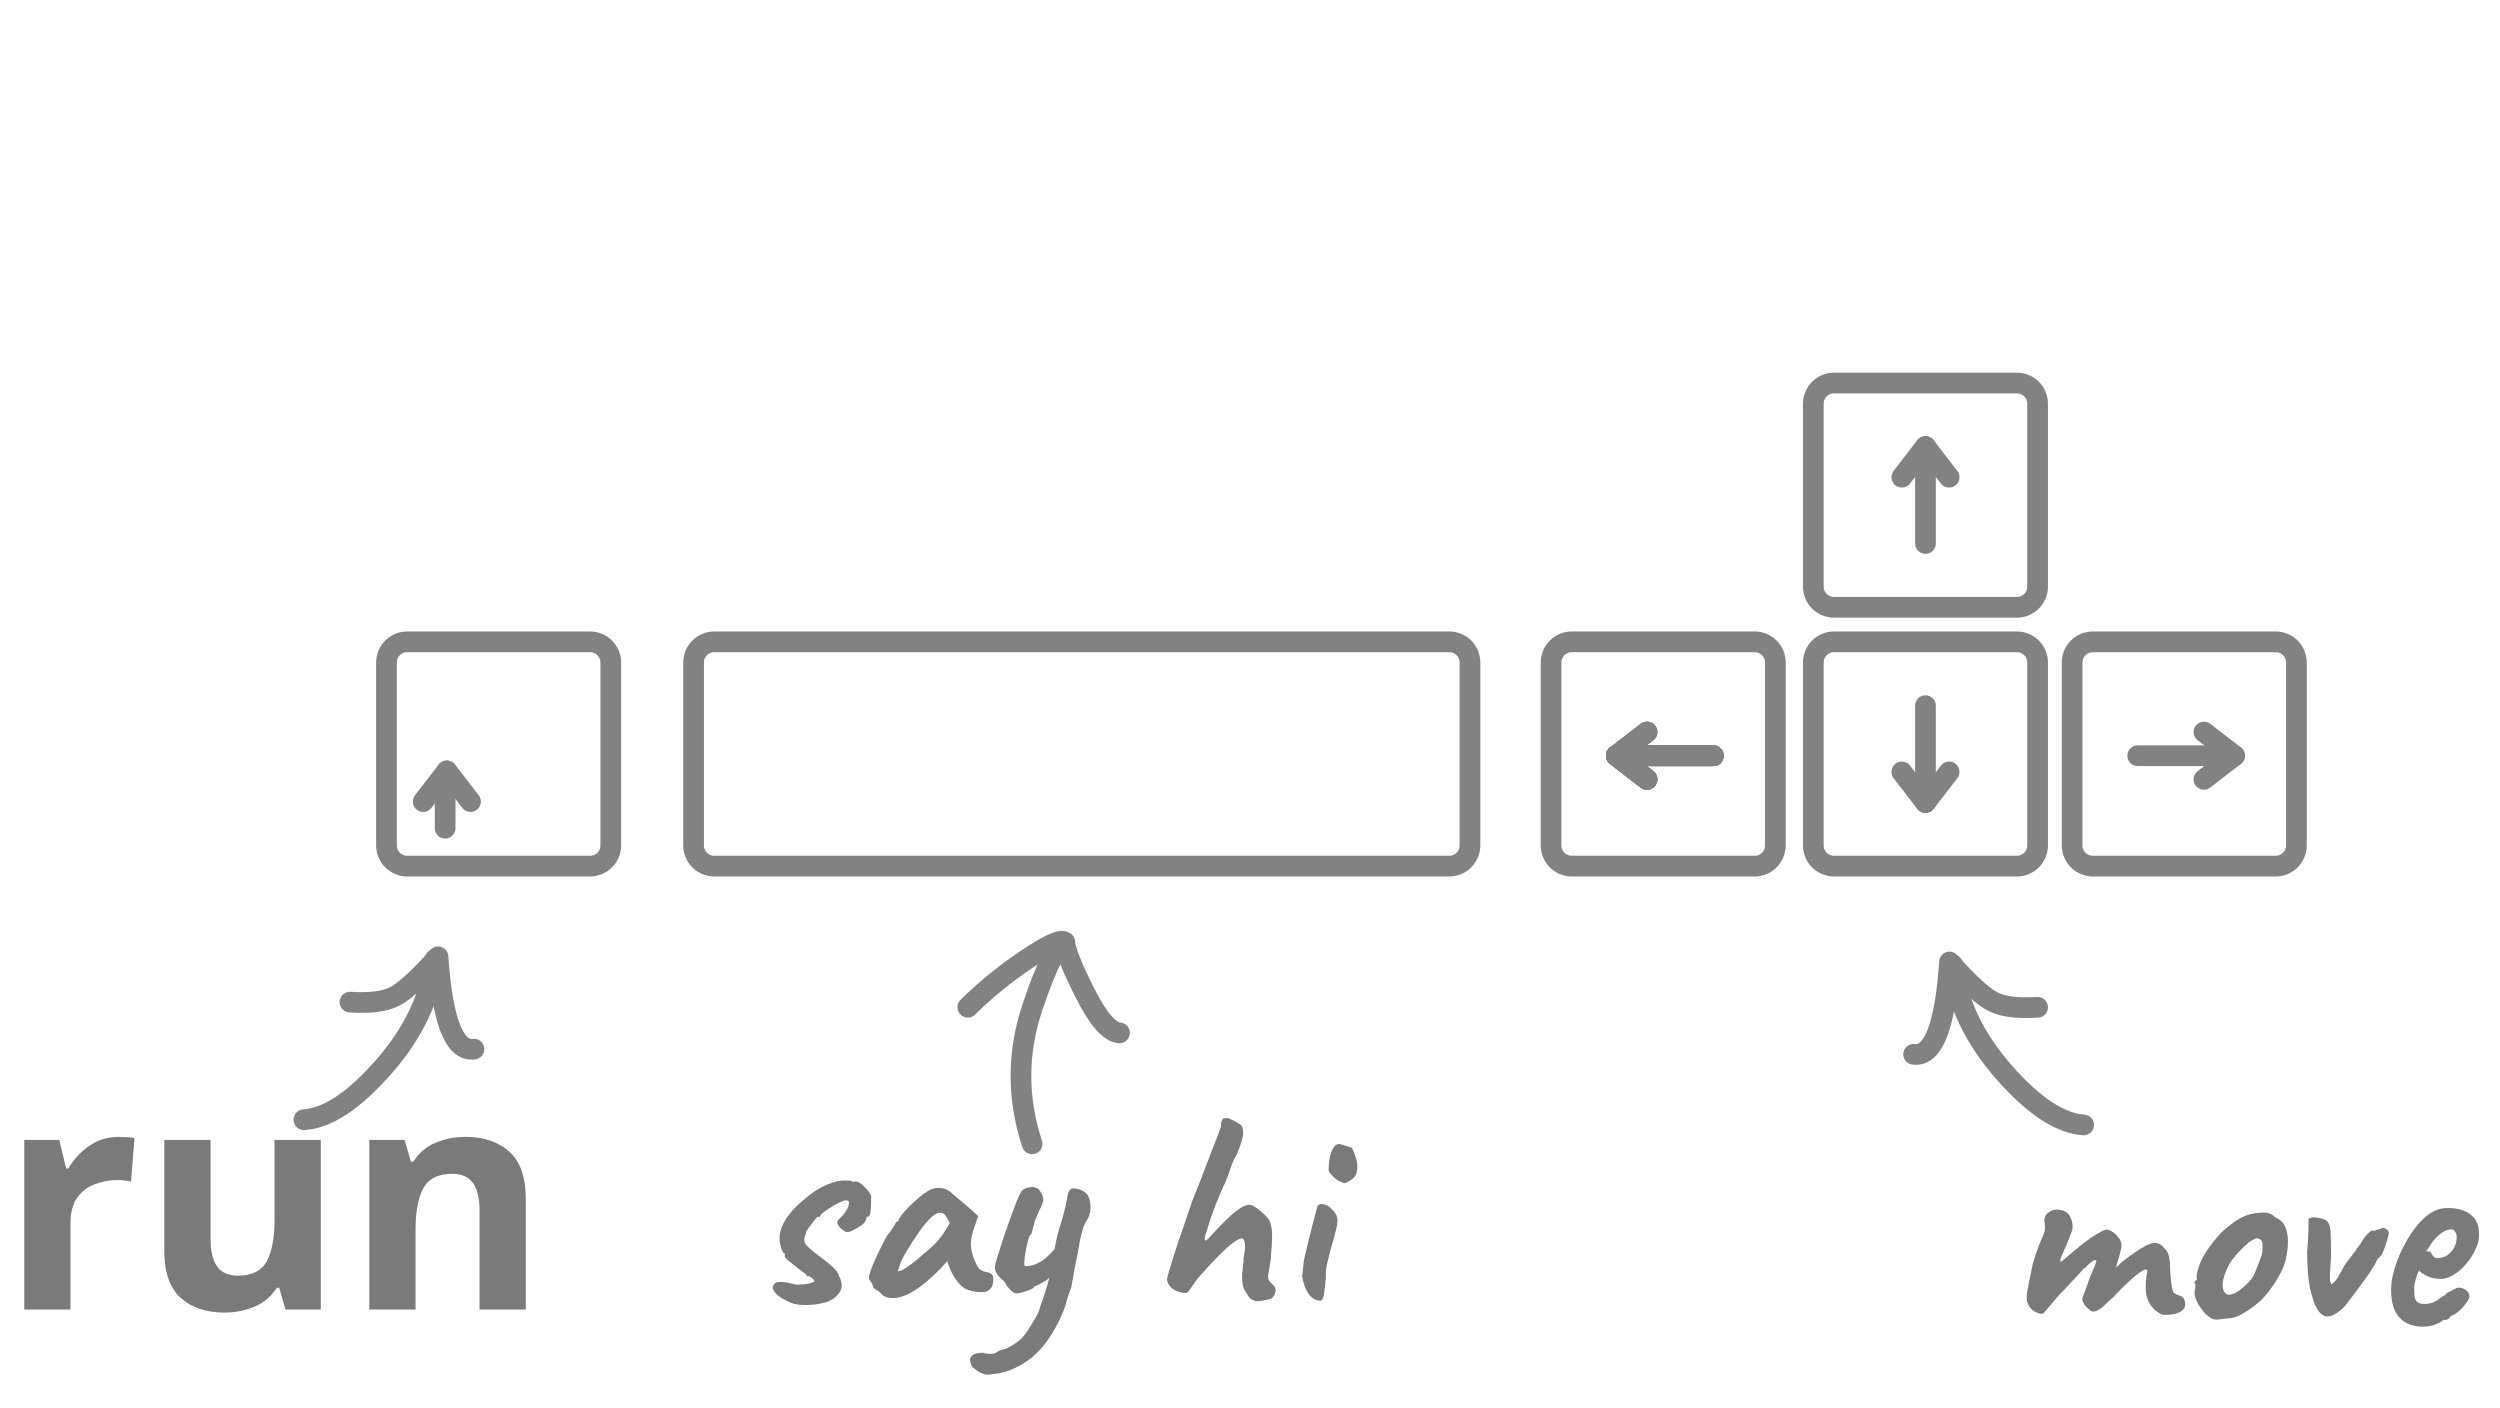
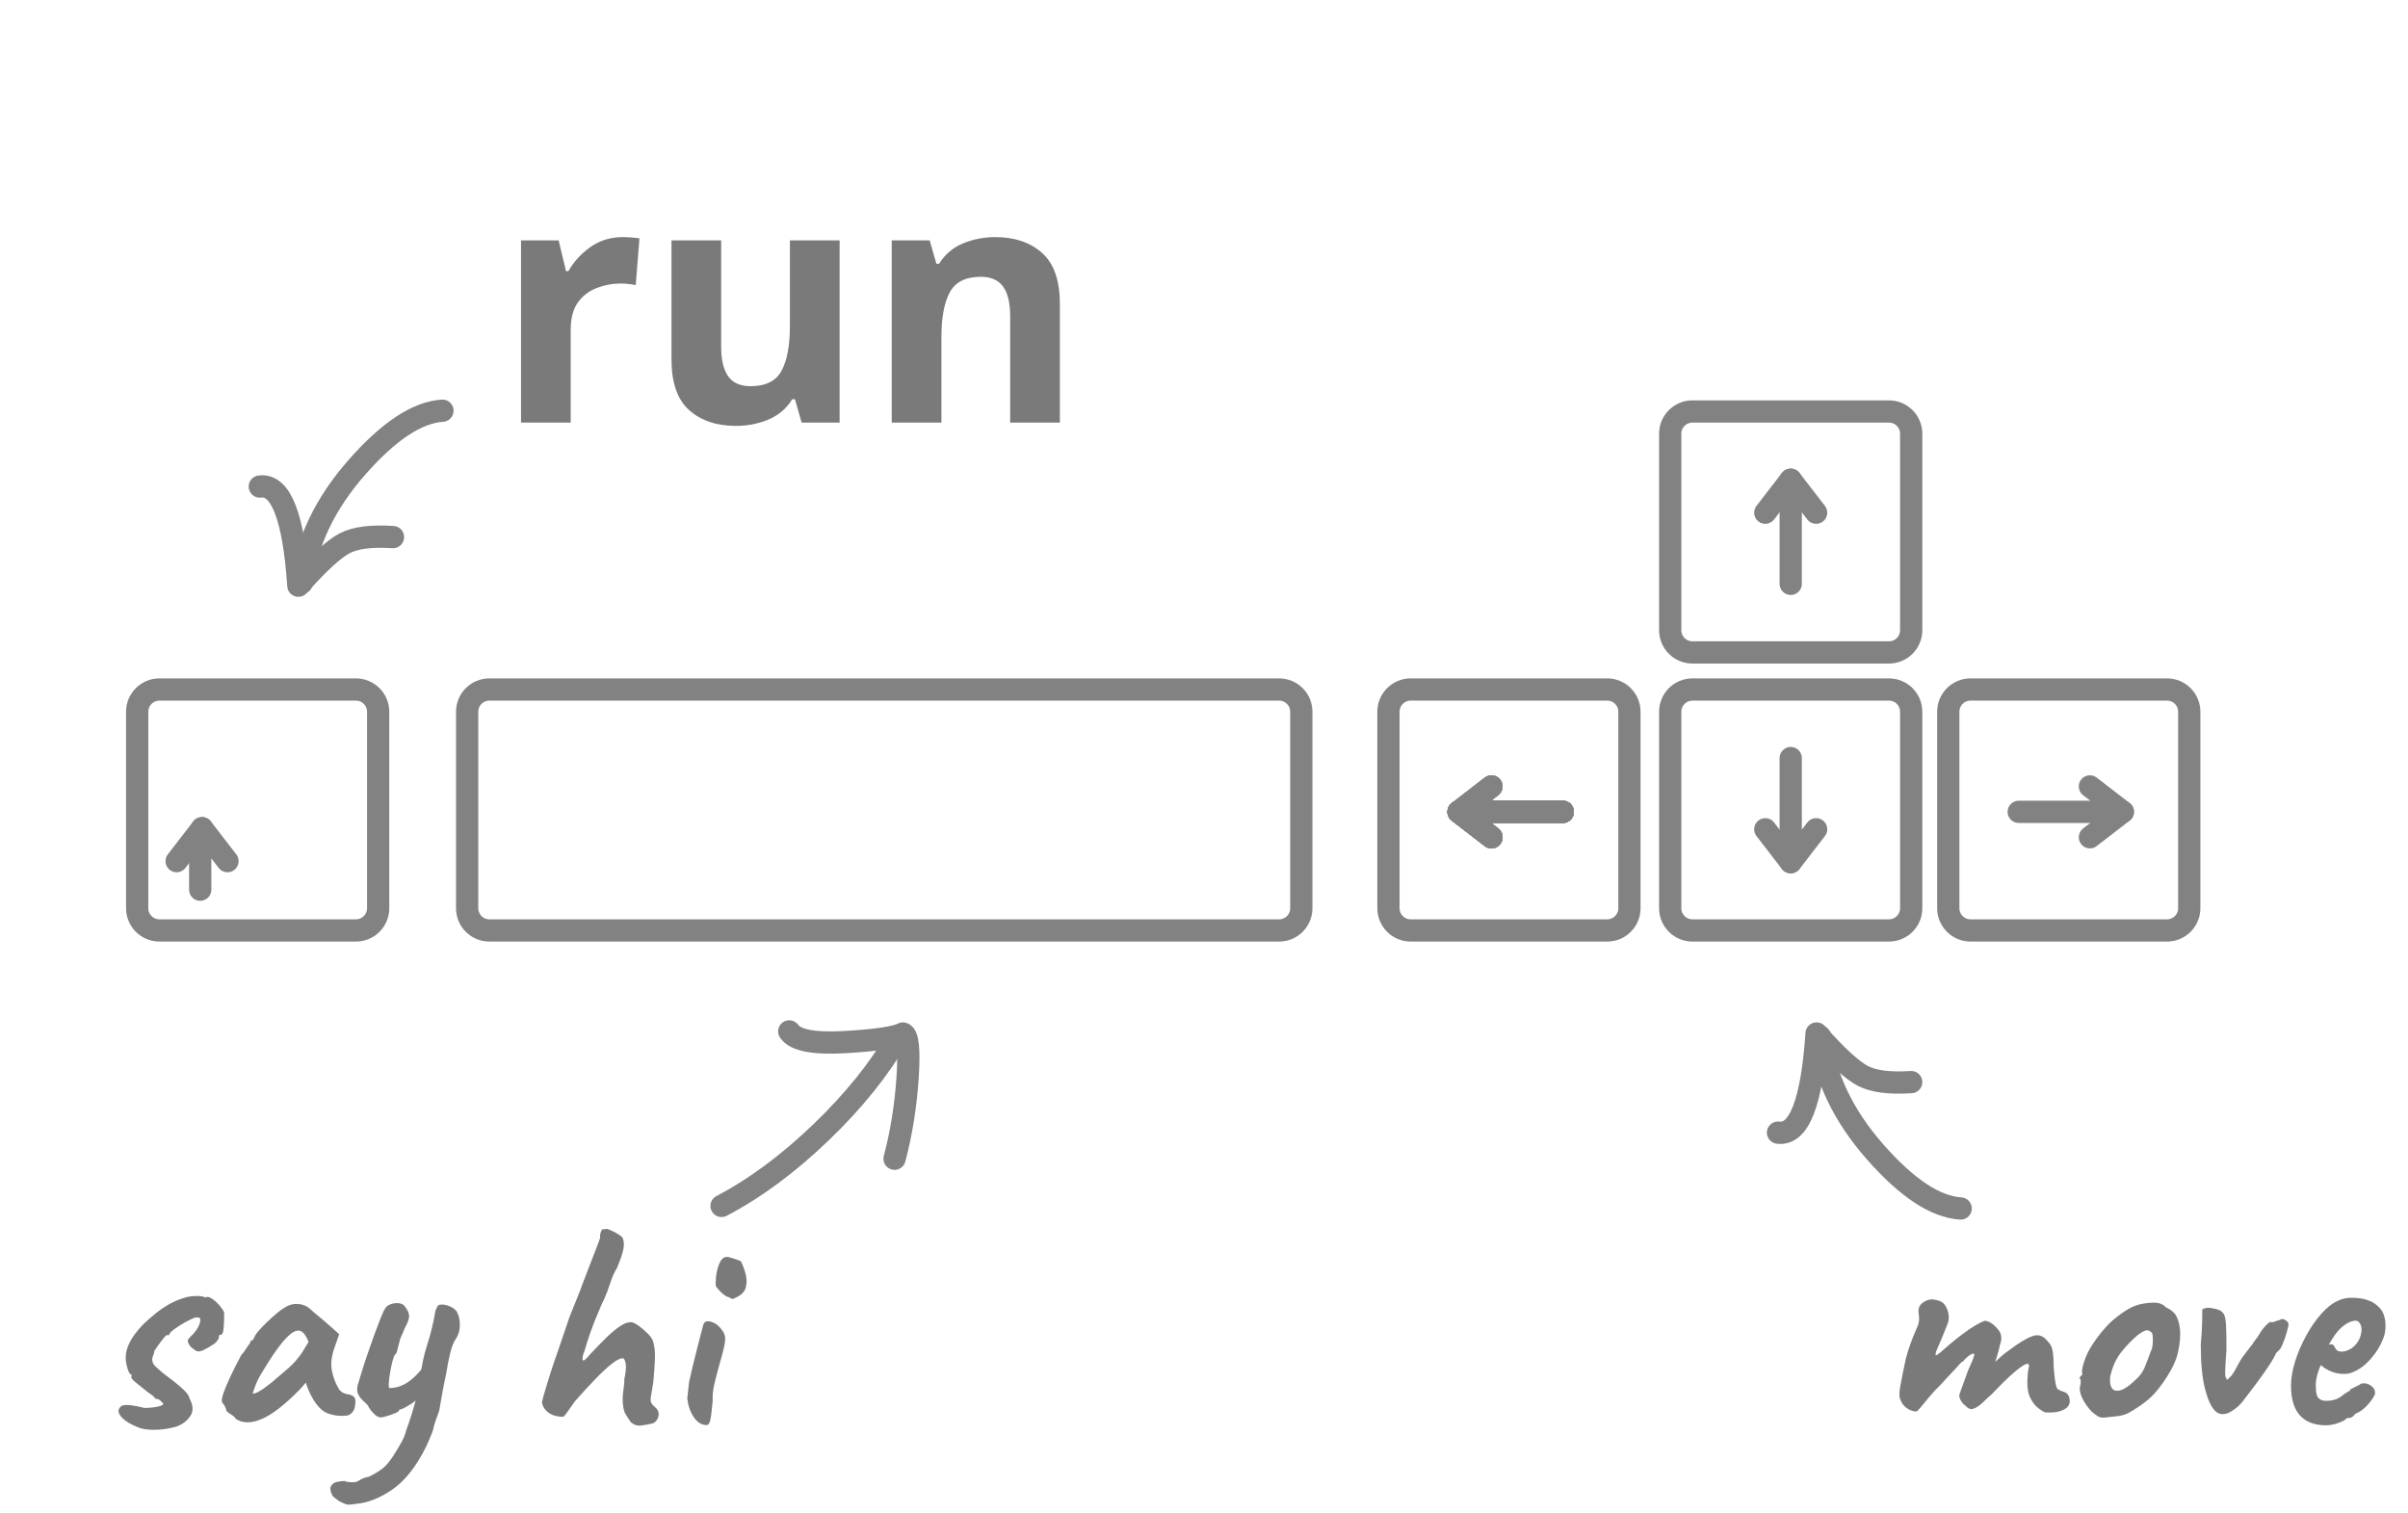
- <svg xmlns="http://www.w3.org/2000/svg" width="483px" height="272px" viewBox="0 0 483 272" version="1.1">
-   <g id="tutorial" stroke="none" stroke-width="1" fill="none" fill-rule="evenodd">
-     <g id="move" transform="translate(391.5467, 233.3883)" fill="#7A7A7A" fill-rule="nonzero">
+ <svg xmlns="http://www.w3.org/2000/svg" width="433px" height="272px" viewBox="0 0 433 272" version="1.1">
+   <g id="keyboard" stroke="none" stroke-width="1" fill="none" fill-rule="evenodd">
+     <g id="move" transform="translate(341.5467, 233.3883)" fill="#7A7A7A" fill-rule="nonzero">
      <path d="M26.25,20.625 C25.993,20.552 25.59,20.313 25.04,19.91 C24.49,19.507 24.004,18.902 23.582,18.095 C23.161,17.288 22.968,16.243 23.005,14.96 C23.042,13.86 23.124,13.081 23.253,12.623 C23.381,12.164 23.317,11.917 23.06,11.88 C22.877,11.843 22.51,12.008 21.96,12.375 C21.41,12.742 20.695,13.328 19.815,14.135 C18.935,14.942 17.872,16.005 16.625,17.325 C16.185,17.692 15.699,18.141 15.168,18.672 C14.636,19.204 14.104,19.598 13.572,19.855 C13.041,20.112 12.573,20.057 12.17,19.69 L11.62,19.195 C11.363,18.975 11.143,18.682 10.96,18.315 C10.777,17.948 10.722,17.637 10.795,17.38 L12.335,13.09 C12.775,12.137 13.078,11.44 13.242,11 C13.408,10.56 13.481,10.285 13.463,10.175 C13.444,10.065 13.343,10.028 13.16,10.065 C12.94,10.102 12.628,10.294 12.225,10.643 C11.822,10.991 11.547,11.275 11.4,11.495 C11.253,11.495 11.061,11.642 10.822,11.935 C10.584,12.228 10.355,12.485 10.135,12.705 C9.915,12.925 9.53,13.338 8.98,13.943 C8.43,14.547 7.843,15.18 7.22,15.84 C6.743,16.28 6.193,16.867 5.57,17.6 C4.947,18.333 4.397,18.993 3.92,19.58 C3.443,20.167 3.15,20.46 3.04,20.46 C2.38,20.423 1.784,20.203 1.252,19.8 C0.721,19.397 0.363,18.902 0.18,18.315 C-0.04,17.912 -0.058,17.169 0.125,16.087 C0.308,15.006 0.657,13.273 1.17,10.89 C1.317,10.34 1.454,9.863 1.583,9.46 C1.711,9.057 1.848,8.653 1.995,8.25 C2.142,7.847 2.316,7.388 2.518,6.875 C2.719,6.362 2.985,5.738 3.315,5.005 C3.498,4.492 3.572,4.006 3.535,3.547 C3.498,3.089 3.462,2.713 3.425,2.42 C3.425,1.87 3.599,1.43 3.947,1.1 C4.296,0.77 4.69,0.541 5.13,0.412 C5.57,0.284 5.918,0.257 6.175,0.33 C7.202,0.44 7.898,0.807 8.265,1.43 C8.632,2.053 8.833,2.658 8.87,3.245 C8.907,3.795 8.833,4.29 8.65,4.73 C8.467,5.17 8.32,5.537 8.21,5.83 L7.605,7.315 C7.238,8.158 6.973,8.773 6.808,9.158 C6.643,9.543 6.551,9.799 6.532,9.928 C6.514,10.056 6.505,10.175 6.505,10.285 C6.542,10.395 6.707,10.34 7,10.12 C7.293,9.9 7.651,9.598 8.072,9.213 C8.494,8.828 8.888,8.488 9.255,8.195 C9.915,7.645 10.621,7.086 11.373,6.518 C12.124,5.949 12.867,5.445 13.6,5.005 C14.333,4.565 14.938,4.272 15.415,4.125 C16.038,4.235 16.616,4.547 17.148,5.06 C17.679,5.573 18.018,6.013 18.165,6.38 C18.348,6.93 18.376,7.425 18.247,7.865 C18.119,8.305 18.018,8.708 17.945,9.075 C17.908,9.222 17.835,9.497 17.725,9.9 C17.615,10.303 17.505,10.679 17.395,11.027 C17.285,11.376 17.23,11.55 17.23,11.55 C17.23,11.55 17.34,11.44 17.56,11.22 C17.78,11 18.073,10.734 18.44,10.422 C18.807,10.111 19.173,9.827 19.54,9.57 C21.373,8.177 22.831,7.287 23.913,6.902 C24.994,6.518 25.92,6.838 26.69,7.865 C27.13,8.268 27.414,8.818 27.543,9.515 C27.671,10.212 27.735,11.147 27.735,12.32 C27.772,12.797 27.817,13.328 27.872,13.915 C27.927,14.502 28.001,15.015 28.093,15.455 C28.184,15.895 28.267,16.17 28.34,16.28 C28.45,16.427 28.652,16.564 28.945,16.692 C29.238,16.821 29.513,16.922 29.77,16.995 C30.283,17.252 30.567,17.719 30.622,18.398 C30.677,19.076 30.412,19.598 29.825,19.965 C29.275,20.295 28.698,20.497 28.093,20.57 C27.488,20.643 26.873,20.662 26.25,20.625 Z" id="m" />
      <path d="M36.755,21.56 C36.278,21.56 35.903,21.468 35.627,21.285 C35.352,21.102 35.013,20.845 34.61,20.515 C33.913,19.782 33.354,18.993 32.932,18.15 C32.511,17.307 32.355,16.573 32.465,15.95 C32.575,15.657 32.621,15.373 32.602,15.098 C32.584,14.822 32.575,14.685 32.575,14.685 C32.392,14.502 32.337,14.383 32.41,14.328 C32.483,14.273 32.557,14.172 32.63,14.025 C32.85,14.025 32.923,13.823 32.85,13.42 C32.777,13.127 32.896,12.494 33.208,11.523 C33.519,10.551 33.95,9.625 34.5,8.745 C34.72,8.378 35.05,7.893 35.49,7.287 C35.93,6.683 36.416,6.077 36.947,5.473 C37.479,4.867 37.965,4.382 38.405,4.015 C39.322,3.245 40.174,2.622 40.962,2.145 C41.751,1.668 42.548,1.338 43.355,1.155 C44.162,0.972 44.996,0.88 45.858,0.88 C46.719,0.88 47.425,1.173 47.975,1.76 C48.818,2.127 49.414,2.622 49.763,3.245 C50.111,3.868 50.34,4.675 50.45,5.665 C50.56,6.765 50.45,8.113 50.12,9.707 C49.79,11.303 48.892,13.145 47.425,15.235 C46.508,16.555 45.61,17.582 44.73,18.315 C43.85,19.048 42.878,19.727 41.815,20.35 C41.045,20.863 40.22,21.175 39.34,21.285 C38.46,21.395 37.598,21.487 36.755,21.56 Z M42.365,14.85 C43.172,14.153 43.749,13.383 44.097,12.54 C44.446,11.697 44.822,10.707 45.225,9.57 C45.372,9.35 45.472,8.983 45.528,8.47 C45.583,7.957 45.592,7.452 45.555,6.957 C45.518,6.463 45.39,6.178 45.17,6.105 C44.84,5.848 44.51,5.784 44.18,5.912 C43.85,6.041 43.428,6.288 42.915,6.655 C41.815,7.572 40.797,8.626 39.862,9.818 C38.928,11.009 38.277,12.467 37.91,14.19 C37.8,15.107 37.901,15.794 38.212,16.253 C38.524,16.711 39.038,16.839 39.752,16.637 C40.468,16.436 41.338,15.84 42.365,14.85 Z" id="o" />
      <path d="M59.525,20.515 C59.158,20.772 58.709,20.909 58.178,20.927 C57.646,20.946 57.178,20.753 56.775,20.35 C56.078,19.69 55.473,18.379 54.96,16.418 C54.447,14.456 54.19,11.788 54.19,8.415 C54.337,6.912 54.419,5.518 54.438,4.235 C54.456,2.952 54.465,2.237 54.465,2.09 C54.868,1.833 55.391,1.751 56.032,1.843 C56.674,1.934 57.197,2.072 57.6,2.255 C57.967,2.438 58.236,2.713 58.407,3.08 C58.578,3.447 58.688,4.098 58.737,5.032 C58.786,5.968 58.81,7.388 58.81,9.295 C58.7,10.762 58.627,11.935 58.59,12.815 C58.553,13.695 58.59,14.208 58.7,14.355 C58.847,14.612 58.92,14.749 58.92,14.768 C58.92,14.786 59.195,14.52 59.745,13.97 C60.038,13.567 60.359,13.035 60.708,12.375 C61.056,11.715 61.358,11.183 61.615,10.78 C62.018,10.267 62.394,9.772 62.742,9.295 C63.091,8.818 63.338,8.507 63.485,8.36 C63.632,8.067 63.815,7.792 64.035,7.535 C64.255,7.278 64.438,7.022 64.585,6.765 C64.988,6.068 65.41,5.491 65.85,5.032 C66.29,4.574 66.583,4.345 66.73,4.345 C66.877,4.455 67.152,4.428 67.555,4.263 C67.958,4.098 68.233,4.015 68.38,4.015 C68.637,3.758 68.985,3.758 69.425,4.015 C69.572,4.125 69.7,4.244 69.81,4.372 C69.92,4.501 69.975,4.638 69.975,4.785 C69.975,4.968 69.874,5.418 69.672,6.133 C69.471,6.848 69.233,7.544 68.957,8.223 C68.683,8.901 68.453,9.295 68.27,9.405 C68.27,9.405 68.215,9.46 68.105,9.57 C67.995,9.68 67.867,9.808 67.72,9.955 C67.647,10.212 67.401,10.681 66.983,11.364 C66.564,12.046 66.051,12.816 65.443,13.674 C64.834,14.531 64.218,15.369 63.595,16.186 C62.972,17.004 62.422,17.728 61.945,18.36 C61.578,18.88 61.157,19.332 60.68,19.718 C60.203,20.102 59.818,20.368 59.525,20.515 Z" id="v" />
      <path d="M76.685,22.935 C74.668,22.935 73.119,22.348 72.037,21.175 C70.956,20.002 70.415,18.205 70.415,15.785 C70.415,14.465 70.662,13.017 71.157,11.44 C71.653,9.863 72.312,8.323 73.138,6.82 C73.963,5.317 74.87,4.006 75.86,2.888 C76.85,1.769 77.84,0.99 78.83,0.55 C79.197,0.367 79.591,0.229 80.013,0.138 C80.434,0.046 80.847,0 81.25,0 C81.69,0 82.176,0.028 82.707,0.083 C83.239,0.138 83.743,0.257 84.22,0.44 C85.063,0.697 85.806,1.192 86.448,1.925 C87.089,2.658 87.41,3.722 87.41,5.115 C87.41,5.482 87.373,5.876 87.3,6.298 C87.227,6.719 87.098,7.132 86.915,7.535 C86.438,8.745 85.714,9.9 84.743,11 C83.771,12.1 82.753,12.87 81.69,13.31 C81.397,13.457 81.112,13.557 80.838,13.613 C80.562,13.668 80.278,13.695 79.985,13.695 C79.215,13.695 78.528,13.585 77.922,13.365 C77.317,13.145 76.758,12.852 76.245,12.485 L75.805,12.1 L75.53,12.65 C75.273,13.347 75.099,13.933 75.007,14.41 C74.916,14.887 74.87,15.235 74.87,15.455 C74.87,15.895 74.888,16.344 74.925,16.802 C74.962,17.261 75.072,17.637 75.255,17.93 C75.402,18.113 75.594,18.26 75.832,18.37 C76.071,18.48 76.373,18.535 76.74,18.535 C76.96,18.535 77.171,18.526 77.373,18.508 C77.574,18.489 77.748,18.462 77.895,18.425 C78.555,18.278 79.096,18.031 79.517,17.683 C79.939,17.334 80.388,17.032 80.865,16.775 L81.085,16.665 L81.03,16.5 C81.653,16.17 82.075,15.959 82.295,15.867 C82.515,15.776 82.68,15.693 82.79,15.62 C82.937,15.473 83.102,15.4 83.285,15.4 C83.798,15.327 84.302,15.464 84.797,15.812 C85.293,16.161 85.54,16.592 85.54,17.105 C85.54,17.325 85.384,17.673 85.073,18.15 C84.761,18.627 84.376,19.094 83.918,19.552 C83.459,20.011 82.992,20.368 82.515,20.625 C82.405,20.662 82.295,20.707 82.185,20.762 C82.075,20.817 81.965,20.882 81.855,20.955 L81.91,20.955 C81.58,21.395 81.25,21.615 80.92,21.615 L80.48,21.615 C80.333,21.872 79.857,22.156 79.05,22.468 C78.243,22.779 77.455,22.935 76.685,22.935 Z M79.545,9.68 C79.875,9.68 80.177,9.625 80.453,9.515 C80.728,9.405 80.993,9.277 81.25,9.13 C82.13,8.507 82.698,7.7 82.955,6.71 C83.212,5.72 83.12,4.968 82.68,4.455 C82.607,4.345 82.515,4.263 82.405,4.207 C82.295,4.152 82.167,4.125 82.02,4.125 C81.617,4.125 81.168,4.253 80.672,4.51 C80.177,4.767 79.692,5.133 79.215,5.61 C78.738,6.087 78.298,6.655 77.895,7.315 L77.18,8.47 C77.253,8.433 77.317,8.406 77.373,8.387 C77.427,8.369 77.473,8.36 77.51,8.36 C77.84,8.36 78.06,8.47 78.17,8.69 C78.28,8.91 78.418,9.13 78.582,9.35 C78.748,9.57 79.068,9.68 79.545,9.68 Z" id="e" />
    </g>
-     <g id="say-hi" transform="translate(149.3116, 215.9958)" fill="#7A7A7A" fill-rule="nonzero">
+     <g id="say-hi" transform="translate(21.31158, 220.9958)" fill="#7A7A7A" fill-rule="nonzero">
      <path d="M3.437,35.667 C2.19,35.154 1.283,34.613 0.714,34.045 C0.146,33.477 -0.083,32.972 0.027,32.532 C0.1,32.312 0.228,32.111 0.412,31.927 C0.595,31.744 1.008,31.662 1.649,31.68 C2.291,31.698 3.29,31.872 4.647,32.203 C5.05,32.203 5.453,32.184 5.857,32.148 C6.26,32.111 6.636,32.056 6.984,31.983 C7.333,31.909 7.617,31.817 7.837,31.707 C8.02,31.634 8.075,31.533 8.002,31.405 C7.928,31.277 7.8,31.139 7.617,30.992 C7.47,30.809 7.305,30.69 7.122,30.635 C6.938,30.58 6.773,30.552 6.627,30.552 C6.553,30.369 6.398,30.186 6.159,30.003 C5.921,29.819 5.637,29.617 5.307,29.398 C4.5,28.738 3.767,28.151 3.107,27.637 C2.447,27.124 2.19,26.739 2.337,26.483 C2.337,26.336 2.337,26.253 2.337,26.235 C2.337,26.217 2.337,26.207 2.337,26.207 C2.08,26.207 1.842,25.85 1.622,25.135 C1.402,24.42 1.292,23.769 1.292,23.183 C1.292,22.449 1.448,21.716 1.759,20.983 C2.071,20.249 2.474,19.552 2.969,18.892 C3.464,18.233 3.968,17.646 4.482,17.133 C5.178,16.473 5.921,15.822 6.709,15.18 C7.498,14.538 8.359,13.961 9.294,13.447 C10.229,12.934 11.265,12.531 12.402,12.238 C12.915,12.127 13.502,12.072 14.162,12.072 C14.822,12.072 15.298,12.164 15.592,12.348 C15.885,12.164 16.252,12.21 16.692,12.485 C17.132,12.76 17.572,13.136 18.012,13.613 C18.452,14.089 18.782,14.566 19.002,15.043 C19.002,15.482 18.993,16.023 18.974,16.665 C18.956,17.307 18.91,17.866 18.837,18.343 C18.763,18.819 18.598,19.058 18.342,19.058 C18.342,19.058 18.296,19.067 18.204,19.085 C18.113,19.103 18.067,19.204 18.067,19.387 C18.067,19.754 17.792,20.176 17.242,20.652 C16.545,21.129 15.885,21.514 15.262,21.808 C14.638,22.101 14.162,22.119 13.832,21.863 C13.612,21.716 13.41,21.569 13.227,21.422 C13.043,21.276 12.878,21.093 12.732,20.872 C12.732,20.872 12.686,20.79 12.594,20.625 C12.503,20.46 12.457,20.304 12.457,20.157 C12.457,20.011 12.512,19.873 12.622,19.745 C12.732,19.617 12.787,19.552 12.787,19.552 C13.3,19.076 13.694,18.636 13.969,18.233 C14.244,17.829 14.437,17.472 14.547,17.16 C14.657,16.848 14.712,16.601 14.712,16.418 C14.712,16.198 14.666,16.06 14.574,16.005 C14.483,15.95 14.29,15.922 13.997,15.922 C13.813,15.922 13.419,16.069 12.814,16.363 C12.209,16.656 11.577,17.013 10.917,17.435 C10.257,17.857 9.743,18.233 9.377,18.562 C9.23,18.819 9.129,18.984 9.074,19.058 C9.019,19.131 8.918,19.168 8.772,19.168 C8.772,19.021 8.68,19.039 8.497,19.223 C8.313,19.406 8.093,19.663 7.837,19.992 C7.58,20.323 7.323,20.671 7.067,21.038 C6.81,21.404 6.608,21.698 6.462,21.918 C6.425,22.247 6.343,22.55 6.214,22.825 C6.086,23.1 6.04,23.384 6.077,23.677 C6.113,24.044 6.297,24.392 6.627,24.723 C6.957,25.052 7.433,25.474 8.057,25.988 C9.34,26.941 10.303,27.692 10.944,28.242 C11.586,28.793 12.035,29.233 12.292,29.562 C12.548,29.892 12.713,30.223 12.787,30.552 C13.41,31.689 13.483,32.67 13.007,33.495 C12.53,34.32 11.797,34.953 10.807,35.392 C10.44,35.576 9.798,35.75 8.882,35.915 C7.965,36.08 7.003,36.153 5.994,36.135 C4.986,36.117 4.133,35.961 3.437,35.667 Z" id="s" />
      <path d="M21.092,34.182 C20.945,33.889 20.624,33.596 20.129,33.303 C19.634,33.009 19.387,32.789 19.387,32.642 C19.387,32.496 19.304,32.267 19.139,31.955 C18.974,31.643 18.818,31.414 18.672,31.267 C18.488,31.047 18.543,30.507 18.837,29.645 C19.13,28.783 19.57,27.729 20.157,26.483 C20.743,25.236 21.385,23.971 22.082,22.688 C22.375,22.394 22.668,22.009 22.962,21.532 C23.255,21.056 23.475,20.744 23.622,20.598 C23.622,20.451 23.677,20.313 23.787,20.185 C23.897,20.057 24.025,19.992 24.172,19.992 L24.612,19.113 C24.685,18.966 24.911,18.672 25.289,18.233 C25.666,17.793 26.134,17.307 26.691,16.775 C27.248,16.243 27.809,15.737 28.372,15.257 C28.936,14.777 29.406,14.431 29.782,14.217 C30.552,13.704 31.349,13.466 32.174,13.502 C32.999,13.539 33.705,13.796 34.292,14.273 C34.402,14.383 34.649,14.602 35.034,14.932 C35.419,15.262 35.859,15.629 36.354,16.032 C36.849,16.436 37.28,16.802 37.647,17.133 L39.682,18.948 L38.724,21.698 C38.262,23.164 38.146,24.448 38.376,25.547 C38.605,26.648 38.948,27.601 39.407,28.407 C39.59,28.811 39.838,29.122 40.149,29.343 C40.461,29.562 40.873,29.709 41.387,29.782 C41.68,29.819 41.955,29.929 42.212,30.113 C42.468,30.296 42.597,30.589 42.597,30.992 C42.597,31.872 42.441,32.505 42.129,32.89 C41.818,33.275 41.478,33.504 41.112,33.578 C39.902,33.724 38.747,33.596 37.647,33.193 C36.547,32.789 35.557,31.744 34.677,30.058 C34.53,29.837 34.338,29.425 34.099,28.82 C33.861,28.215 33.723,27.821 33.687,27.637 C33.54,27.821 33.348,28.05 33.109,28.325 C32.871,28.6 32.642,28.848 32.422,29.067 C29.818,31.707 27.586,33.422 25.726,34.21 C23.865,34.998 22.32,34.989 21.092,34.182 Z M24.117,29.617 C24.373,29.654 24.777,29.517 25.327,29.205 C25.877,28.893 26.61,28.371 27.527,27.637 C28.773,26.574 29.8,25.694 30.607,24.997 C31.413,24.301 32.202,23.402 32.972,22.302 L34.182,20.323 C33.815,19.479 33.485,18.929 33.192,18.672 C32.898,18.416 32.605,18.288 32.312,18.288 C31.835,18.288 31.267,18.59 30.607,19.195 C29.947,19.8 29.204,20.68 28.379,21.835 C27.554,22.99 26.628,24.429 25.602,26.152 C25.125,26.959 24.758,27.738 24.502,28.49 C24.245,29.242 24.117,29.617 24.117,29.617 Z" id="a" />
      <path d="M42.542,49.472 C41.735,49.619 41.185,49.638 40.892,49.528 C40.598,49.417 40.195,49.234 39.682,48.977 C39.278,48.684 38.985,48.464 38.802,48.318 C38.618,48.171 38.49,48.024 38.417,47.877 C38.05,47.108 37.995,46.539 38.252,46.172 C38.508,45.806 38.884,45.577 39.379,45.485 C39.874,45.393 40.305,45.347 40.672,45.347 C40.928,45.494 41.359,45.568 41.964,45.568 C42.569,45.568 42.945,45.494 43.092,45.347 C43.092,45.347 43.266,45.247 43.614,45.045 C43.963,44.843 44.43,44.688 45.017,44.578 C46.153,44.028 47.052,43.468 47.712,42.9 C48.372,42.332 49.105,41.369 49.912,40.013 C50.242,39.499 50.59,38.903 50.957,38.225 C51.323,37.547 51.58,36.877 51.727,36.218 C52.02,35.484 52.359,34.494 52.744,33.248 C53.129,32.001 53.468,30.763 53.762,29.535 C54.055,28.307 54.22,27.381 54.257,26.758 C54.477,24.704 54.898,22.715 55.522,20.79 C56.145,18.865 56.64,16.821 57.007,14.658 C57.227,14.144 57.392,13.842 57.502,13.75 C57.612,13.658 57.85,13.613 58.217,13.613 C58.62,13.613 59.097,13.732 59.647,13.97 C60.197,14.208 60.6,14.529 60.857,14.932 C61.223,15.629 61.398,16.445 61.379,17.38 C61.361,18.315 61.113,19.131 60.637,19.828 C60.27,20.341 59.949,21.138 59.674,22.22 C59.399,23.302 59.133,24.649 58.877,26.262 C58.693,27.069 58.501,28.013 58.299,29.095 C58.098,30.177 57.887,31.378 57.667,32.697 C57.52,33.064 57.318,33.623 57.062,34.375 C56.805,35.127 56.64,35.722 56.567,36.163 C56.53,36.309 56.42,36.602 56.237,37.042 C56.053,37.483 55.87,37.913 55.687,38.335 C55.503,38.757 55.375,39.041 55.302,39.188 C53.542,42.744 51.516,45.311 49.224,46.888 C46.933,48.464 44.705,49.326 42.542,49.472 Z M47.162,33.907 C46.758,33.907 46.346,33.688 45.924,33.248 C45.503,32.807 45.218,32.459 45.072,32.203 C44.925,31.836 44.65,31.488 44.247,31.157 C43.843,30.828 43.495,30.424 43.202,29.948 C42.908,29.471 42.835,28.884 42.982,28.188 C43.128,27.711 43.348,26.987 43.642,26.015 C43.935,25.043 44.283,23.962 44.687,22.77 C45.09,21.578 45.504,20.399 45.929,19.231 C46.353,18.063 46.747,17.018 47.111,16.096 C47.475,15.174 47.785,14.529 48.042,14.162 C48.262,13.869 48.61,13.649 49.087,13.502 C49.563,13.356 50.04,13.319 50.517,13.393 C50.993,13.466 51.342,13.686 51.562,14.053 C51.965,14.566 52.194,15.07 52.249,15.565 C52.304,16.06 52.038,16.839 51.452,17.902 C51.305,18.306 51.122,18.737 50.902,19.195 C50.682,19.653 50.572,19.956 50.572,20.102 C50.535,20.176 50.471,20.423 50.379,20.845 C50.288,21.267 50.187,21.661 50.077,22.027 C49.967,22.394 49.857,22.578 49.747,22.578 C49.6,22.724 49.445,23.108 49.282,23.728 C49.119,24.349 48.973,25.036 48.842,25.791 C48.712,26.545 48.628,27.207 48.592,27.775 C48.555,28.343 48.61,28.628 48.757,28.628 C49.893,28.628 50.993,28.27 52.057,27.555 C53.12,26.84 54.275,25.639 55.522,23.953 L56.017,29.122 C55.503,29.379 55.027,29.645 54.587,29.92 C54.147,30.195 53.743,30.516 53.377,30.883 C53.267,31.029 53.01,31.231 52.607,31.488 C52.203,31.744 51.809,31.973 51.424,32.175 C51.039,32.377 50.792,32.477 50.682,32.477 C50.682,32.477 50.636,32.487 50.544,32.505 C50.453,32.523 50.407,32.606 50.407,32.752 C50.407,32.826 50.168,32.963 49.692,33.165 C49.215,33.367 48.72,33.541 48.207,33.688 C47.693,33.834 47.345,33.907 47.162,33.907 Z" id="y" />
      <path d="M96.167,34.953 C95.47,35.136 94.746,35.273 93.994,35.365 C93.243,35.457 92.592,35.227 92.042,34.678 C91.712,34.164 91.418,33.706 91.162,33.303 C90.905,32.899 90.74,32.184 90.667,31.157 C90.63,30.461 90.676,29.7 90.804,28.875 C90.933,28.05 90.978,27.454 90.942,27.087 C91.235,25.731 91.318,24.759 91.189,24.172 C91.061,23.586 90.905,23.293 90.722,23.293 C90.318,23.219 89.686,23.512 88.824,24.172 C87.963,24.832 86.954,25.758 85.799,26.95 C84.644,28.142 83.407,29.489 82.087,30.992 C81.39,31.946 80.888,32.652 80.58,33.11 C80.272,33.568 80.041,33.797 79.887,33.797 C79.227,33.797 78.622,33.688 78.072,33.468 C77.522,33.248 77.082,32.936 76.752,32.532 C76.422,32.129 76.22,31.707 76.147,31.267 C76.147,31.121 76.235,30.727 76.411,30.085 C76.586,29.443 76.806,28.701 77.071,27.858 C77.335,27.014 77.581,26.226 77.811,25.492 C78.04,24.759 78.212,24.246 78.326,23.953 C78.67,22.999 79.071,21.835 79.529,20.46 C79.988,19.085 80.4,17.866 80.767,16.802 C80.913,16.326 81.17,15.638 81.537,14.74 C81.903,13.842 82.27,12.934 82.637,12.018 C83.003,11.101 83.26,10.422 83.407,9.982 C83.517,9.689 83.718,9.167 84.012,8.415 C84.305,7.663 84.626,6.829 84.974,5.912 C85.323,4.996 85.653,4.143 85.964,3.355 C86.276,2.567 86.487,1.989 86.597,1.623 C86.56,1.292 86.588,0.99 86.679,0.715 C86.771,0.44 86.872,0.229 86.982,0.083 C87.128,0.083 87.293,0.073 87.477,0.055 C87.66,0.037 87.752,0.028 87.752,0.028 C87.752,-0.046 87.999,0.028 88.494,0.247 C88.989,0.468 89.484,0.733 89.979,1.045 C90.474,1.357 90.722,1.623 90.722,1.843 C90.905,2.319 90.923,2.933 90.777,3.685 C90.63,4.437 90.245,5.564 89.622,7.067 C89.218,7.654 88.824,8.534 88.439,9.707 C88.054,10.881 87.678,11.871 87.312,12.678 C87.165,12.934 86.955,13.383 86.683,14.023 C86.41,14.663 86.098,15.415 85.748,16.278 C85.397,17.141 85.057,18.049 84.727,19.003 C84.397,19.956 84.103,20.891 83.847,21.808 C83.48,22.688 83.352,23.274 83.462,23.567 C83.572,23.861 84.012,23.531 84.782,22.578 C85.808,21.477 86.771,20.488 87.669,19.608 C88.568,18.727 89.411,18.022 90.199,17.49 C90.988,16.958 91.693,16.729 92.317,16.802 C92.647,16.876 93.075,17.104 93.601,17.487 C94.127,17.869 94.64,18.309 95.141,18.807 C95.641,19.304 95.965,19.764 96.112,20.188 C96.258,20.718 96.359,21.221 96.414,21.698 C96.469,22.174 96.478,22.843 96.442,23.705 C96.405,24.567 96.313,25.841 96.167,27.527 C95.947,28.774 95.8,29.663 95.727,30.195 C95.653,30.727 95.681,31.102 95.809,31.323 C95.938,31.543 96.148,31.781 96.442,32.038 C96.992,32.477 97.212,33 97.102,33.605 C96.992,34.21 96.68,34.659 96.167,34.953 Z" id="h" />
      <path d="M105.737,35.282 C104.857,35.282 104.096,34.815 103.454,33.88 C102.813,32.945 102.418,31.817 102.272,30.497 C102.308,30.204 102.354,29.782 102.409,29.233 C102.464,28.683 102.528,28.114 102.602,27.527 C102.748,26.831 102.955,25.933 103.22,24.834 C103.486,23.735 103.761,22.625 104.045,21.506 C104.33,20.387 104.582,19.415 104.802,18.59 C105.022,17.765 105.15,17.279 105.187,17.133 C105.407,16.619 105.902,16.491 106.672,16.747 C107.442,17.004 108.102,17.554 108.652,18.398 C108.872,18.691 109.009,19.039 109.064,19.442 C109.119,19.846 109.064,20.433 108.899,21.203 C108.734,21.973 108.432,23.109 107.992,24.613 C107.588,26.079 107.286,27.262 107.084,28.16 C106.883,29.058 106.8,30.003 106.837,30.992 C106.69,32.679 106.543,33.825 106.397,34.43 C106.25,35.035 106.03,35.319 105.737,35.282 Z M110.797,12.457 C110.65,12.568 110.513,12.613 110.384,12.595 C110.256,12.577 110.045,12.477 109.752,12.297 C109.495,12.261 109.174,12.091 108.789,11.786 C108.404,11.482 108.074,11.16 107.799,10.82 C107.524,10.48 107.387,10.274 107.387,10.203 C107.35,9.836 107.378,9.249 107.469,8.443 C107.561,7.636 107.763,6.875 108.074,6.16 C108.386,5.445 108.817,5.069 109.367,5.032 C109.513,5.032 109.834,5.106 110.329,5.253 C110.824,5.399 111.347,5.582 111.897,5.803 C112.19,6.353 112.465,7.067 112.722,7.947 C112.978,8.828 113.006,9.68 112.804,10.505 C112.603,11.33 111.933,11.981 110.797,12.457 Z" id="i" />
    </g>
-     <rect id="Rectangle" stroke="#828282" stroke-width="4" x="350.333" y="74" width="43.333" height="43.333" rx="4" />
-     <rect id="Rectangle" stroke="#828282" stroke-width="4" x="299.667" y="124" width="43.333" height="43.333" rx="4" />
-     <rect id="Rectangle" stroke="#828282" stroke-width="4" x="74.667" y="124" width="43.333" height="43.333" rx="4" />
-     <rect id="Rectangle" stroke="#828282" stroke-width="4" x="134" y="124" width="150" height="43.333" rx="4" />
+     <rect id="Rectangle" stroke="#828282" stroke-width="4" x="300.333" y="74" width="43.333" height="43.333" rx="4" />
+     <rect id="Rectangle" stroke="#828282" stroke-width="4" x="249.667" y="124" width="43.333" height="43.333" rx="4" />
+     <rect id="Rectangle" stroke="#828282" stroke-width="4" x="24.667" y="124" width="43.333" height="43.333" rx="4" />
+     <rect id="Rectangle" stroke="#828282" stroke-width="4" x="84" y="124" width="150" height="43.333" rx="4" />
+     <rect id="Rectangle" stroke="#828282" stroke-width="4" x="300.333" y="124" width="43.333" height="43.333" rx="4" />
    <rect id="Rectangle" stroke="#828282" stroke-width="4" x="350.333" y="124" width="43.333" height="43.333" rx="4" />
-     <rect id="Rectangle" stroke="#828282" stroke-width="4" x="400.333" y="124" width="43.333" height="43.333" rx="4" />
-     <line x1="331" y1="146" x2="313.147" y2="146" id="Path-13" stroke="#828282" stroke-width="4" fill="#7A7A7A" stroke-linecap="round" stroke-linejoin="round" />
-     <line x1="331" y1="146" x2="313.147" y2="146" id="Path-13" stroke="#828282" stroke-width="4" fill="#7A7A7A" stroke-linecap="round" stroke-linejoin="round" />
-     <line x1="318.199" y1="141.429" x2="312.275" y2="146" id="Path-13" stroke="#828282" stroke-width="4" fill="#7A7A7A" stroke-linecap="round" stroke-linejoin="round" />
-     <line x1="318.199" y1="150.571" x2="312.275" y2="146" id="Path-13" stroke="#828282" stroke-width="4" fill="#7A7A7A" stroke-linecap="round" stroke-linejoin="round" />
-     <line x1="331" y1="146" x2="313.147" y2="146" id="Path-13" stroke="#828282" stroke-width="4" fill="#7A7A7A" stroke-linecap="round" stroke-linejoin="round" />
-     <line x1="318.199" y1="150.571" x2="312.275" y2="146" id="Path-13" stroke="#828282" stroke-width="4" fill="#7A7A7A" stroke-linecap="round" stroke-linejoin="round" />
-     <g id="Group" transform="translate(86.33333, 154.5737) rotate(-270) translate(-86.33333, -154.5737) translate(80.09292, 149.2404)" fill="#7A7A7A" stroke="#828282" stroke-linecap="round" stroke-linejoin="round" stroke-width="4">
+     <line x1="281" y1="146" x2="263.147" y2="146" id="Path-13" stroke="#828282" stroke-width="4" fill="#7A7A7A" stroke-linecap="round" stroke-linejoin="round" />
+     <line x1="281" y1="146" x2="263.147" y2="146" id="Path-13" stroke="#828282" stroke-width="4" fill="#7A7A7A" stroke-linecap="round" stroke-linejoin="round" />
+     <line x1="268.199" y1="141.429" x2="262.275" y2="146" id="Path-13" stroke="#828282" stroke-width="4" fill="#7A7A7A" stroke-linecap="round" stroke-linejoin="round" />
+     <line x1="268.199" y1="150.571" x2="262.275" y2="146" id="Path-13" stroke="#828282" stroke-width="4" fill="#7A7A7A" stroke-linecap="round" stroke-linejoin="round" />
+     <line x1="281" y1="146" x2="263.147" y2="146" id="Path-13" stroke="#828282" stroke-width="4" fill="#7A7A7A" stroke-linecap="round" stroke-linejoin="round" />
+     <line x1="268.199" y1="150.571" x2="262.275" y2="146" id="Path-13" stroke="#828282" stroke-width="4" fill="#7A7A7A" stroke-linecap="round" stroke-linejoin="round" />
+     <g id="Group" transform="translate(36.33333, 154.5737) rotate(-270) translate(-36.33333, -154.5737) translate(30.09292, 149.2404)" fill="#7A7A7A" stroke="#828282" stroke-linecap="round" stroke-linejoin="round" stroke-width="4">
      <line x1="11.667" y1="5.667" x2="4.667" y2="5.667" id="Path-13" />
      <line x1="6.532" y1="0.762" x2="0.609" y2="5.333" id="Path-13" />
      <line x1="6.532" y1="9.905" x2="0.609" y2="5.333" id="Path-13" />
    </g>
-     <line x1="331" y1="146" x2="313.147" y2="146" id="Path-13" stroke="#828282" stroke-width="4" fill="#7A7A7A" stroke-linecap="round" stroke-linejoin="round" />
-     <line x1="331" y1="146" x2="313.147" y2="146" id="Path-13" stroke="#828282" stroke-width="4" fill="#7A7A7A" stroke-linecap="round" stroke-linejoin="round" />
-     <line x1="318.199" y1="141.429" x2="312.275" y2="146" id="Path-13" stroke="#828282" stroke-width="4" fill="#7A7A7A" stroke-linecap="round" stroke-linejoin="round" />
-     <line x1="318.199" y1="150.571" x2="312.275" y2="146" id="Path-13" stroke="#828282" stroke-width="4" fill="#7A7A7A" stroke-linecap="round" stroke-linejoin="round" />
-     <line x1="331" y1="146" x2="313.147" y2="146" id="Path-13" stroke="#828282" stroke-width="4" fill="#7A7A7A" stroke-linecap="round" stroke-linejoin="round" />
-     <line x1="318.199" y1="150.571" x2="312.275" y2="146" id="Path-13" stroke="#828282" stroke-width="4" fill="#7A7A7A" stroke-linecap="round" stroke-linejoin="round" />
-     <line x1="331" y1="146" x2="313.147" y2="146" id="Path-13" stroke="#828282" stroke-width="4" fill="#7A7A7A" stroke-linecap="round" stroke-linejoin="round" />
-     <line x1="331" y1="146" x2="313.147" y2="146" id="Path-13" stroke="#828282" stroke-width="4" fill="#7A7A7A" stroke-linecap="round" stroke-linejoin="round" />
-     <line x1="318.199" y1="141.429" x2="312.275" y2="146" id="Path-13" stroke="#828282" stroke-width="4" fill="#7A7A7A" stroke-linecap="round" stroke-linejoin="round" />
-     <line x1="318.199" y1="150.571" x2="312.275" y2="146" id="Path-13" stroke="#828282" stroke-width="4" fill="#7A7A7A" stroke-linecap="round" stroke-linejoin="round" />
-     <line x1="331" y1="146" x2="313.147" y2="146" id="Path-13" stroke="#828282" stroke-width="4" fill="#7A7A7A" stroke-linecap="round" stroke-linejoin="round" />
-     <line x1="318.199" y1="150.571" x2="312.275" y2="146" id="Path-13" stroke="#828282" stroke-width="4" fill="#7A7A7A" stroke-linecap="round" stroke-linejoin="round" />
-     <line x1="430.853" y1="146" x2="413" y2="146" id="Path-13" stroke="#828282" stroke-width="4" fill="#7A7A7A" stroke-linecap="round" stroke-linejoin="round" transform="translate(421.9262, 146) rotate(-180) translate(-421.9262, -146) " />
-     <line x1="431.461" y1="146" x2="425.538" y2="150.571" id="Path-13" stroke="#828282" stroke-width="4" fill="#7A7A7A" stroke-linecap="round" stroke-linejoin="round" transform="translate(428.6313, 148.2857) rotate(-180) translate(-428.6313, -148.2857) " />
-     <line x1="431.461" y1="146" x2="425.538" y2="141.429" id="Path-13" stroke="#828282" stroke-width="4" fill="#7A7A7A" stroke-linecap="round" stroke-linejoin="round" transform="translate(428.6313, 143.7143) rotate(-180) translate(-428.6313, -143.7143) " />
-     <line x1="380.926" y1="96.074" x2="363.074" y2="96.074" id="Path-13" stroke="#828282" stroke-width="4" fill="#7A7A7A" stroke-linecap="round" stroke-linejoin="round" transform="translate(372, 96.07375) rotate(-270) translate(-372, -96.07375) " />
-     <line x1="377.116" y1="87.083" x2="371.192" y2="91.654" id="Path-13" stroke="#828282" stroke-width="4" fill="#7A7A7A" stroke-linecap="round" stroke-linejoin="round" transform="translate(374.2857, 89.36875) rotate(-270) translate(-374.2857, -89.36875) " />
-     <line x1="372.544" y1="91.654" x2="366.621" y2="87.083" id="Path-13" stroke="#828282" stroke-width="4" fill="#7A7A7A" stroke-linecap="round" stroke-linejoin="round" transform="translate(369.7143, 89.36875) rotate(-270) translate(-369.7143, -89.36875) " />
-     <line x1="380.926" y1="145.26" x2="363.074" y2="145.26" id="Path-13" stroke="#828282" stroke-width="4" fill="#7A7A7A" stroke-linecap="round" stroke-linejoin="round" transform="translate(372, 145.2596) rotate(-90) translate(-372, -145.2596) " />
-     <line x1="372.544" y1="149.679" x2="366.621" y2="154.25" id="Path-13" stroke="#828282" stroke-width="4" fill="#7A7A7A" stroke-linecap="round" stroke-linejoin="round" transform="translate(369.7143, 151.9646) rotate(-90) translate(-369.7143, -151.9646) " />
-     <line x1="377.116" y1="154.25" x2="371.192" y2="149.679" id="Path-13" stroke="#828282" stroke-width="4" fill="#7A7A7A" stroke-linecap="round" stroke-linejoin="round" transform="translate(374.2857, 151.9646) rotate(-90) translate(-374.2857, -151.9646) " />
-     <path d="M377.264,186.392 C378.148,193.717 381.447,200.633 387.162,207.14 C392.877,213.647 398.011,217.044 402.562,217.333" id="Path" stroke="#828282" stroke-width="4" stroke-linecap="round" stroke-linejoin="round" />
-     <path d="M393.667,194.606 C389.816,194.861 386.931,194.495 385.011,193.509 C383.091,192.522 380.304,189.972 376.651,185.861 C376.23,192.071 375.441,196.662 374.286,199.632 C373.13,202.602 371.607,203.955 369.714,203.692" id="Path" stroke="#828282" stroke-width="4" stroke-linecap="round" stroke-linejoin="round" />
-     <g id="Group-2" transform="translate(75.13836, 200.597) scale(1, -1) rotate(-180) translate(-75.13836, -200.597) translate(58.71429, 184.8607)" stroke="#828282" stroke-linecap="round" stroke-linejoin="round" stroke-width="4">
+     <line x1="281" y1="146" x2="263.147" y2="146" id="Path-13" stroke="#828282" stroke-width="4" fill="#7A7A7A" stroke-linecap="round" stroke-linejoin="round" />
+     <line x1="281" y1="146" x2="263.147" y2="146" id="Path-13" stroke="#828282" stroke-width="4" fill="#7A7A7A" stroke-linecap="round" stroke-linejoin="round" />
+     <line x1="268.199" y1="141.429" x2="262.275" y2="146" id="Path-13" stroke="#828282" stroke-width="4" fill="#7A7A7A" stroke-linecap="round" stroke-linejoin="round" />
+     <line x1="268.199" y1="150.571" x2="262.275" y2="146" id="Path-13" stroke="#828282" stroke-width="4" fill="#7A7A7A" stroke-linecap="round" stroke-linejoin="round" />
+     <line x1="281" y1="146" x2="263.147" y2="146" id="Path-13" stroke="#828282" stroke-width="4" fill="#7A7A7A" stroke-linecap="round" stroke-linejoin="round" />
+     <line x1="268.199" y1="150.571" x2="262.275" y2="146" id="Path-13" stroke="#828282" stroke-width="4" fill="#7A7A7A" stroke-linecap="round" stroke-linejoin="round" />
+     <line x1="281" y1="146" x2="263.147" y2="146" id="Path-13" stroke="#828282" stroke-width="4" fill="#7A7A7A" stroke-linecap="round" stroke-linejoin="round" />
+     <line x1="281" y1="146" x2="263.147" y2="146" id="Path-13" stroke="#828282" stroke-width="4" fill="#7A7A7A" stroke-linecap="round" stroke-linejoin="round" />
+     <line x1="268.199" y1="141.429" x2="262.275" y2="146" id="Path-13" stroke="#828282" stroke-width="4" fill="#7A7A7A" stroke-linecap="round" stroke-linejoin="round" />
+     <line x1="268.199" y1="150.571" x2="262.275" y2="146" id="Path-13" stroke="#828282" stroke-width="4" fill="#7A7A7A" stroke-linecap="round" stroke-linejoin="round" />
+     <line x1="281" y1="146" x2="263.147" y2="146" id="Path-13" stroke="#828282" stroke-width="4" fill="#7A7A7A" stroke-linecap="round" stroke-linejoin="round" />
+     <line x1="268.199" y1="150.571" x2="262.275" y2="146" id="Path-13" stroke="#828282" stroke-width="4" fill="#7A7A7A" stroke-linecap="round" stroke-linejoin="round" />
+     <line x1="380.853" y1="146" x2="363" y2="146" id="Path-13" stroke="#828282" stroke-width="4" fill="#7A7A7A" stroke-linecap="round" stroke-linejoin="round" transform="translate(371.9262, 146) rotate(-180) translate(-371.9262, -146) " />
+     <line x1="381.461" y1="146" x2="375.538" y2="150.571" id="Path-13" stroke="#828282" stroke-width="4" fill="#7A7A7A" stroke-linecap="round" stroke-linejoin="round" transform="translate(378.6313, 148.2857) rotate(-180) translate(-378.6313, -148.2857) " />
+     <line x1="381.461" y1="146" x2="375.538" y2="141.429" id="Path-13" stroke="#828282" stroke-width="4" fill="#7A7A7A" stroke-linecap="round" stroke-linejoin="round" transform="translate(378.6313, 143.7143) rotate(-180) translate(-378.6313, -143.7143) " />
+     <line x1="330.926" y1="96.074" x2="313.074" y2="96.074" id="Path-13" stroke="#828282" stroke-width="4" fill="#7A7A7A" stroke-linecap="round" stroke-linejoin="round" transform="translate(322, 96.07375) rotate(-270) translate(-322, -96.07375) " />
+     <line x1="327.116" y1="87.083" x2="321.192" y2="91.654" id="Path-13" stroke="#828282" stroke-width="4" fill="#7A7A7A" stroke-linecap="round" stroke-linejoin="round" transform="translate(324.2857, 89.36875) rotate(-270) translate(-324.2857, -89.36875) " />
+     <line x1="322.544" y1="91.654" x2="316.621" y2="87.083" id="Path-13" stroke="#828282" stroke-width="4" fill="#7A7A7A" stroke-linecap="round" stroke-linejoin="round" transform="translate(319.7143, 89.36875) rotate(-270) translate(-319.7143, -89.36875) " />
+     <line x1="330.926" y1="145.26" x2="313.074" y2="145.26" id="Path-13" stroke="#828282" stroke-width="4" fill="#7A7A7A" stroke-linecap="round" stroke-linejoin="round" transform="translate(322, 145.2596) rotate(-90) translate(-322, -145.2596) " />
+     <line x1="322.544" y1="149.679" x2="316.621" y2="154.25" id="Path-13" stroke="#828282" stroke-width="4" fill="#7A7A7A" stroke-linecap="round" stroke-linejoin="round" transform="translate(319.7143, 151.9646) rotate(-90) translate(-319.7143, -151.9646) " />
+     <line x1="327.116" y1="154.25" x2="321.192" y2="149.679" id="Path-13" stroke="#828282" stroke-width="4" fill="#7A7A7A" stroke-linecap="round" stroke-linejoin="round" transform="translate(324.2857, 151.9646) rotate(-90) translate(-324.2857, -151.9646) " />
+     <path d="M327.264,186.392 C328.148,193.717 331.447,200.633 337.162,207.14 C342.877,213.647 348.011,217.044 352.562,217.333" id="Path" stroke="#828282" stroke-width="4" stroke-linecap="round" stroke-linejoin="round" />
+     <path d="M343.667,194.606 C339.816,194.861 336.931,194.495 335.011,193.509 C333.091,192.522 330.304,189.972 326.651,185.861 C326.23,192.071 325.441,196.662 324.286,199.632 C323.13,202.602 321.607,203.955 319.714,203.692" id="Path" stroke="#828282" stroke-width="4" stroke-linecap="round" stroke-linejoin="round" />
+     <g id="Group-2" transform="translate(63.13836, 89.597) scale(1, -1) translate(-63.13836, -89.597) translate(46.71429, 73.86066)" stroke="#828282" stroke-linecap="round" stroke-linejoin="round" stroke-width="4">
      <path d="M7.55,0.532 C8.434,7.856 11.733,14.772 17.448,21.279 C23.163,27.786 28.296,31.184 32.848,31.473" id="Path" />
-       <path d="M23.952,8.745 C20.102,9.001 17.217,8.635 15.297,7.648 C13.377,6.661 10.59,4.112 6.937,1.0600324e-12 C6.515,6.211 5.727,10.801 4.571,13.771 C3.416,16.741 1.892,18.094 -3.35826101e-13,17.832" id="Path" />
+       <path d="M23.952,8.745 C20.102,9.001 17.217,8.635 15.297,7.648 C13.377,6.661 10.59,4.112 6.937,0 C6.515,6.211 5.727,10.801 4.571,13.771 C3.416,16.741 1.892,18.094 0,17.832" id="Path" />
    </g>
-     <g id="Group-3" transform="translate(202.3591, 195.5382) scale(-1, 1) rotate(-60) translate(-202.3591, -195.5382) translate(181.7893, 175.4011)" stroke="#828282" stroke-linecap="round" stroke-linejoin="round" stroke-width="4">
-       <path d="M35.093,24.004 C35.575,22.503 31.252,21.485 22.124,20.95 C12.997,20.415 4.56,22.676 -3.186,27.732" id="Path" transform="translate(15.97162, 24.30262) scale(-1, 1) rotate(-135) translate(-15.97162, -24.30262) " />
-       <path d="M18.912,31.288 C18.555,29.375 20.466,26.557 24.645,22.835 C28.825,19.113 31.647,17.021 33.112,16.56 C33.544,15.735 31.848,13.651 28.023,10.309 C24.199,6.966 20.229,4.097 16.112,1.701" id="Path" transform="translate(24.64532, 16.49428) scale(-1, 1) rotate(-135) translate(-24.64532, -16.49428) " />
-     </g>
+     <path d="M168.473,203.248 C161.999,201.486 154.666,200.688 146.473,200.854 C138.28,201.021 130.947,202.116 124.473,204.141" id="Path" stroke="#828282" stroke-width="4" stroke-linecap="round" stroke-linejoin="round" transform="translate(146.4728, 202.4871) scale(-1, 1) rotate(-135) translate(-146.4728, -202.4871) " />
+     <path d="M150.699,206.688 C150.342,204.775 152.253,201.957 156.432,198.235 C160.612,194.512 163.434,192.421 164.899,191.96 C165.331,191.135 163.635,189.051 159.81,185.709 C155.986,182.366 152.016,179.496 147.899,177.101" id="Path" stroke="#828282" stroke-width="4" stroke-linecap="round" stroke-linejoin="round" transform="translate(156.4323, 191.8941) scale(-1, 1) rotate(-135) translate(-156.4323, -191.8941) " />
    <text id="run" font-family="CaveatRoman-Bold, Caveat" font-size="60" font-weight="bold" fill="#7A7A7A">
-       <tspan x="0" y="253">run</tspan>
+       <tspan x="89" y="76">run</tspan>
    </text>
  </g>
</svg>
